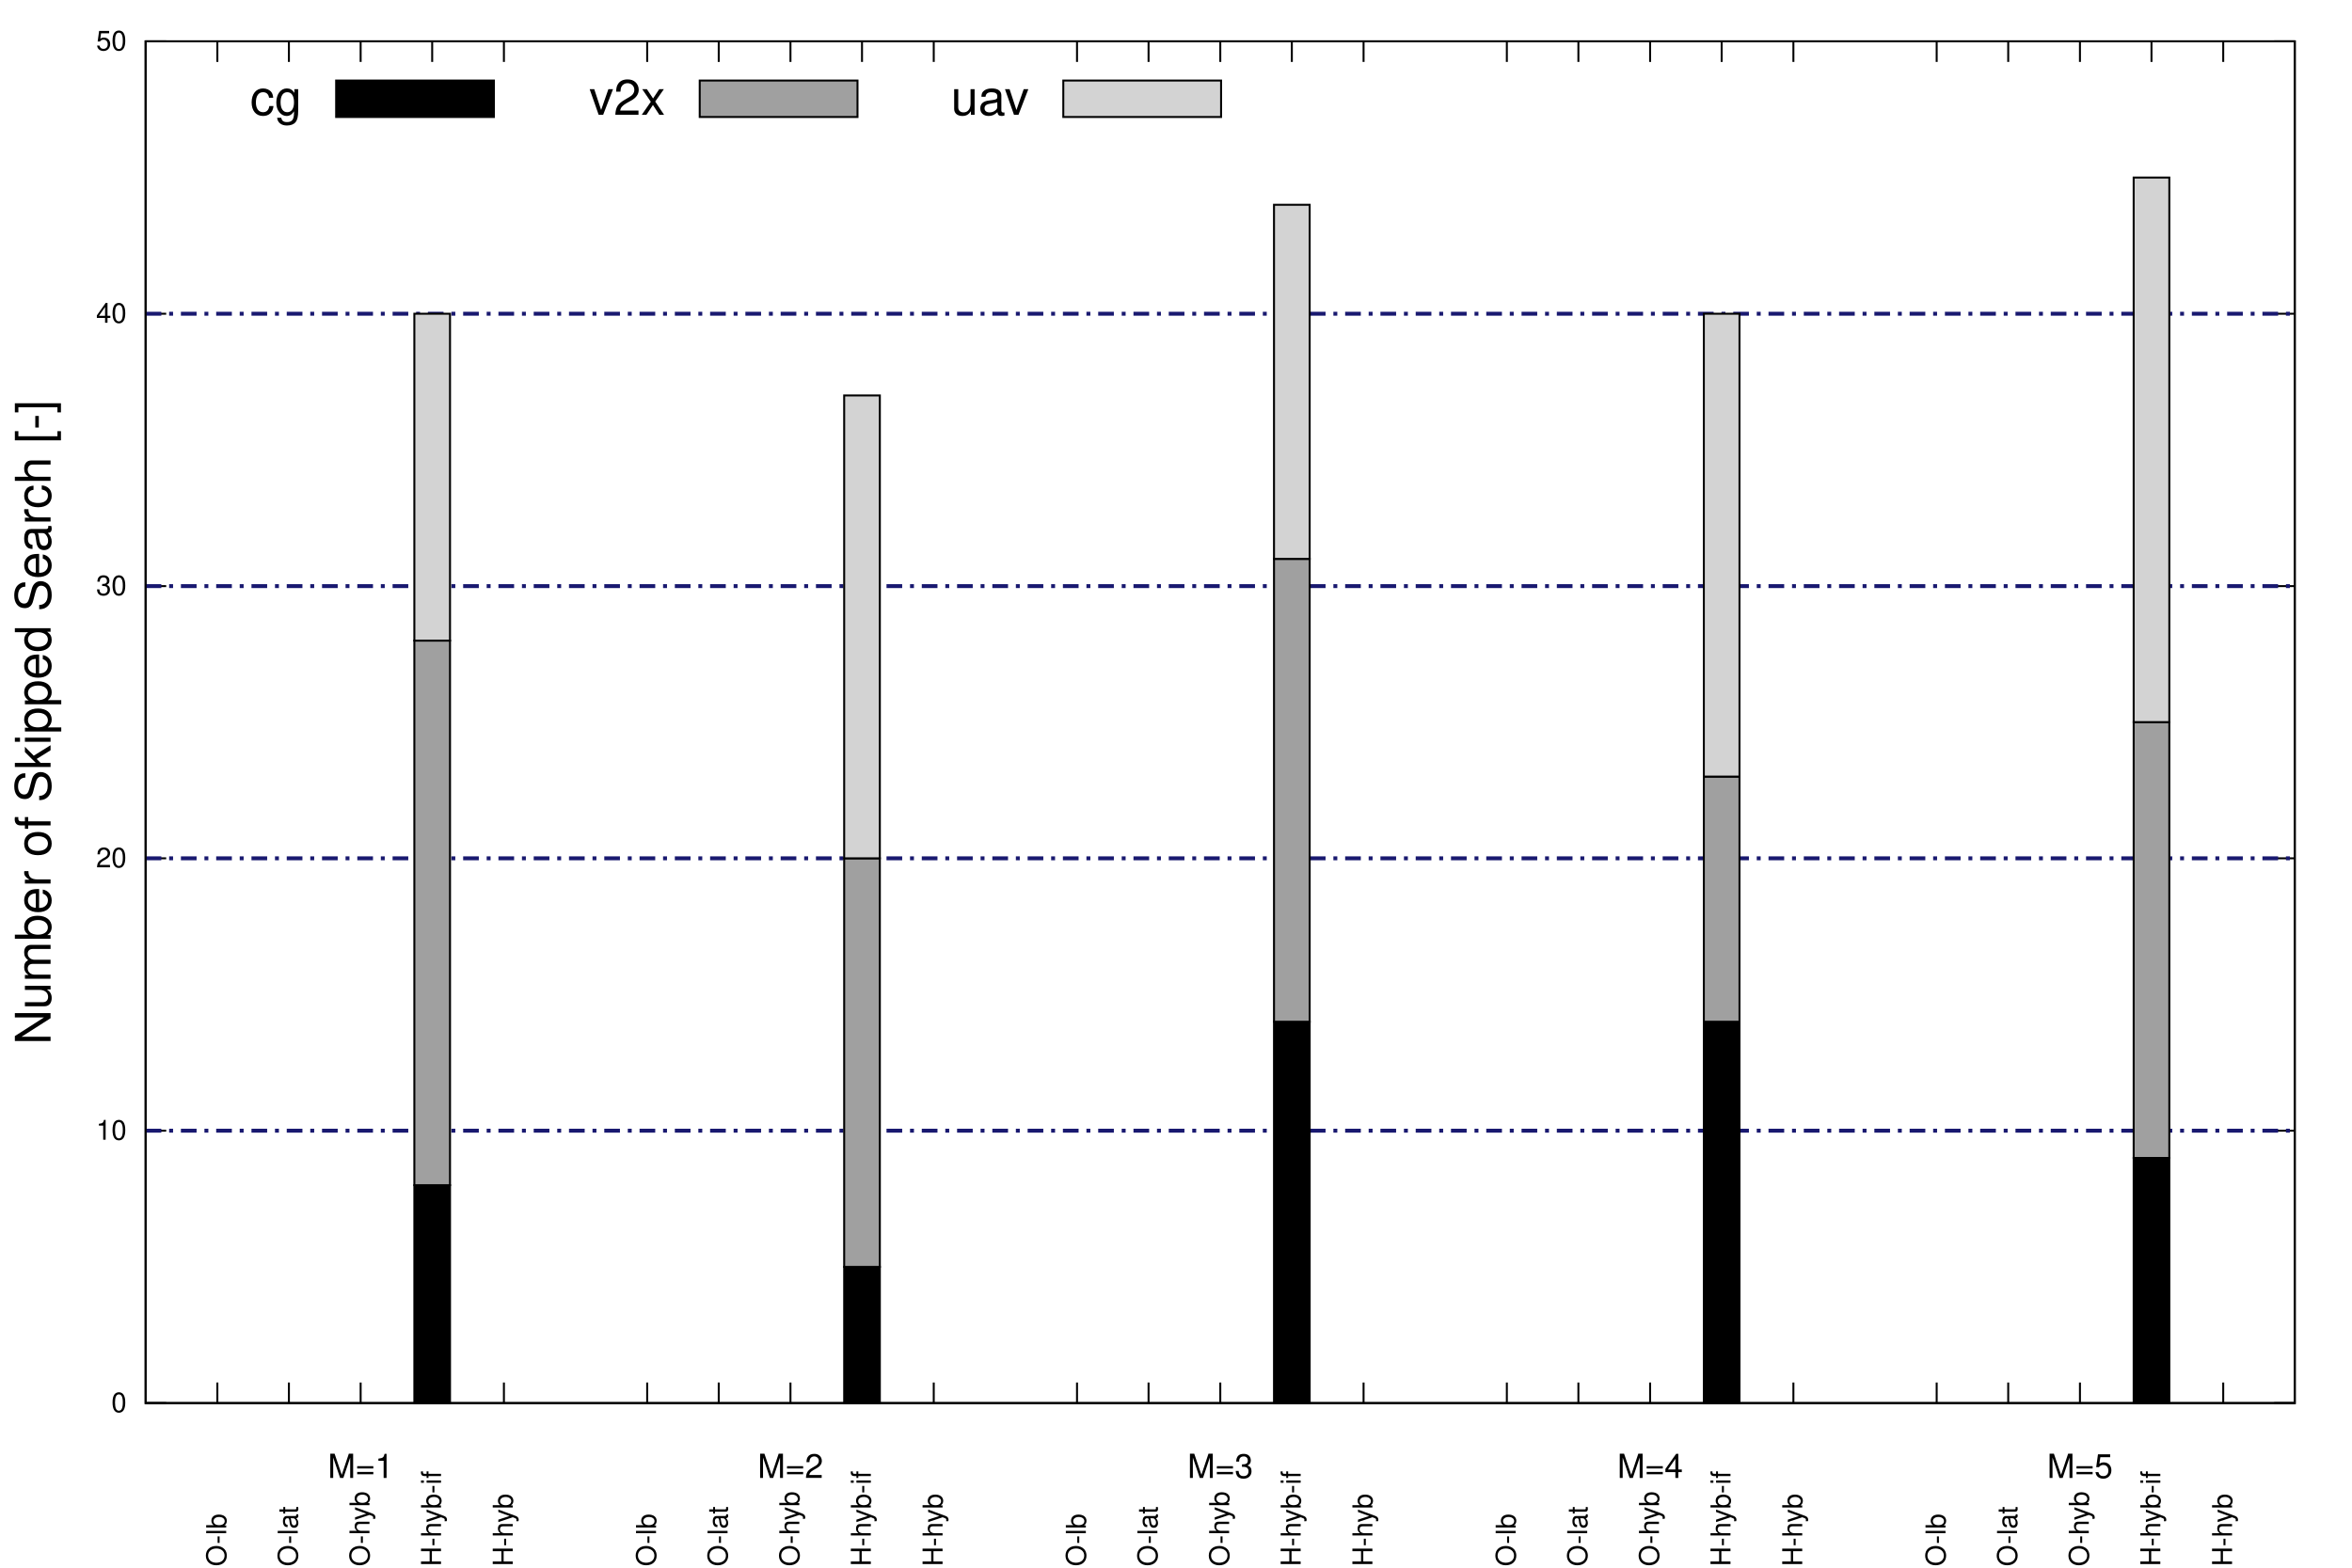
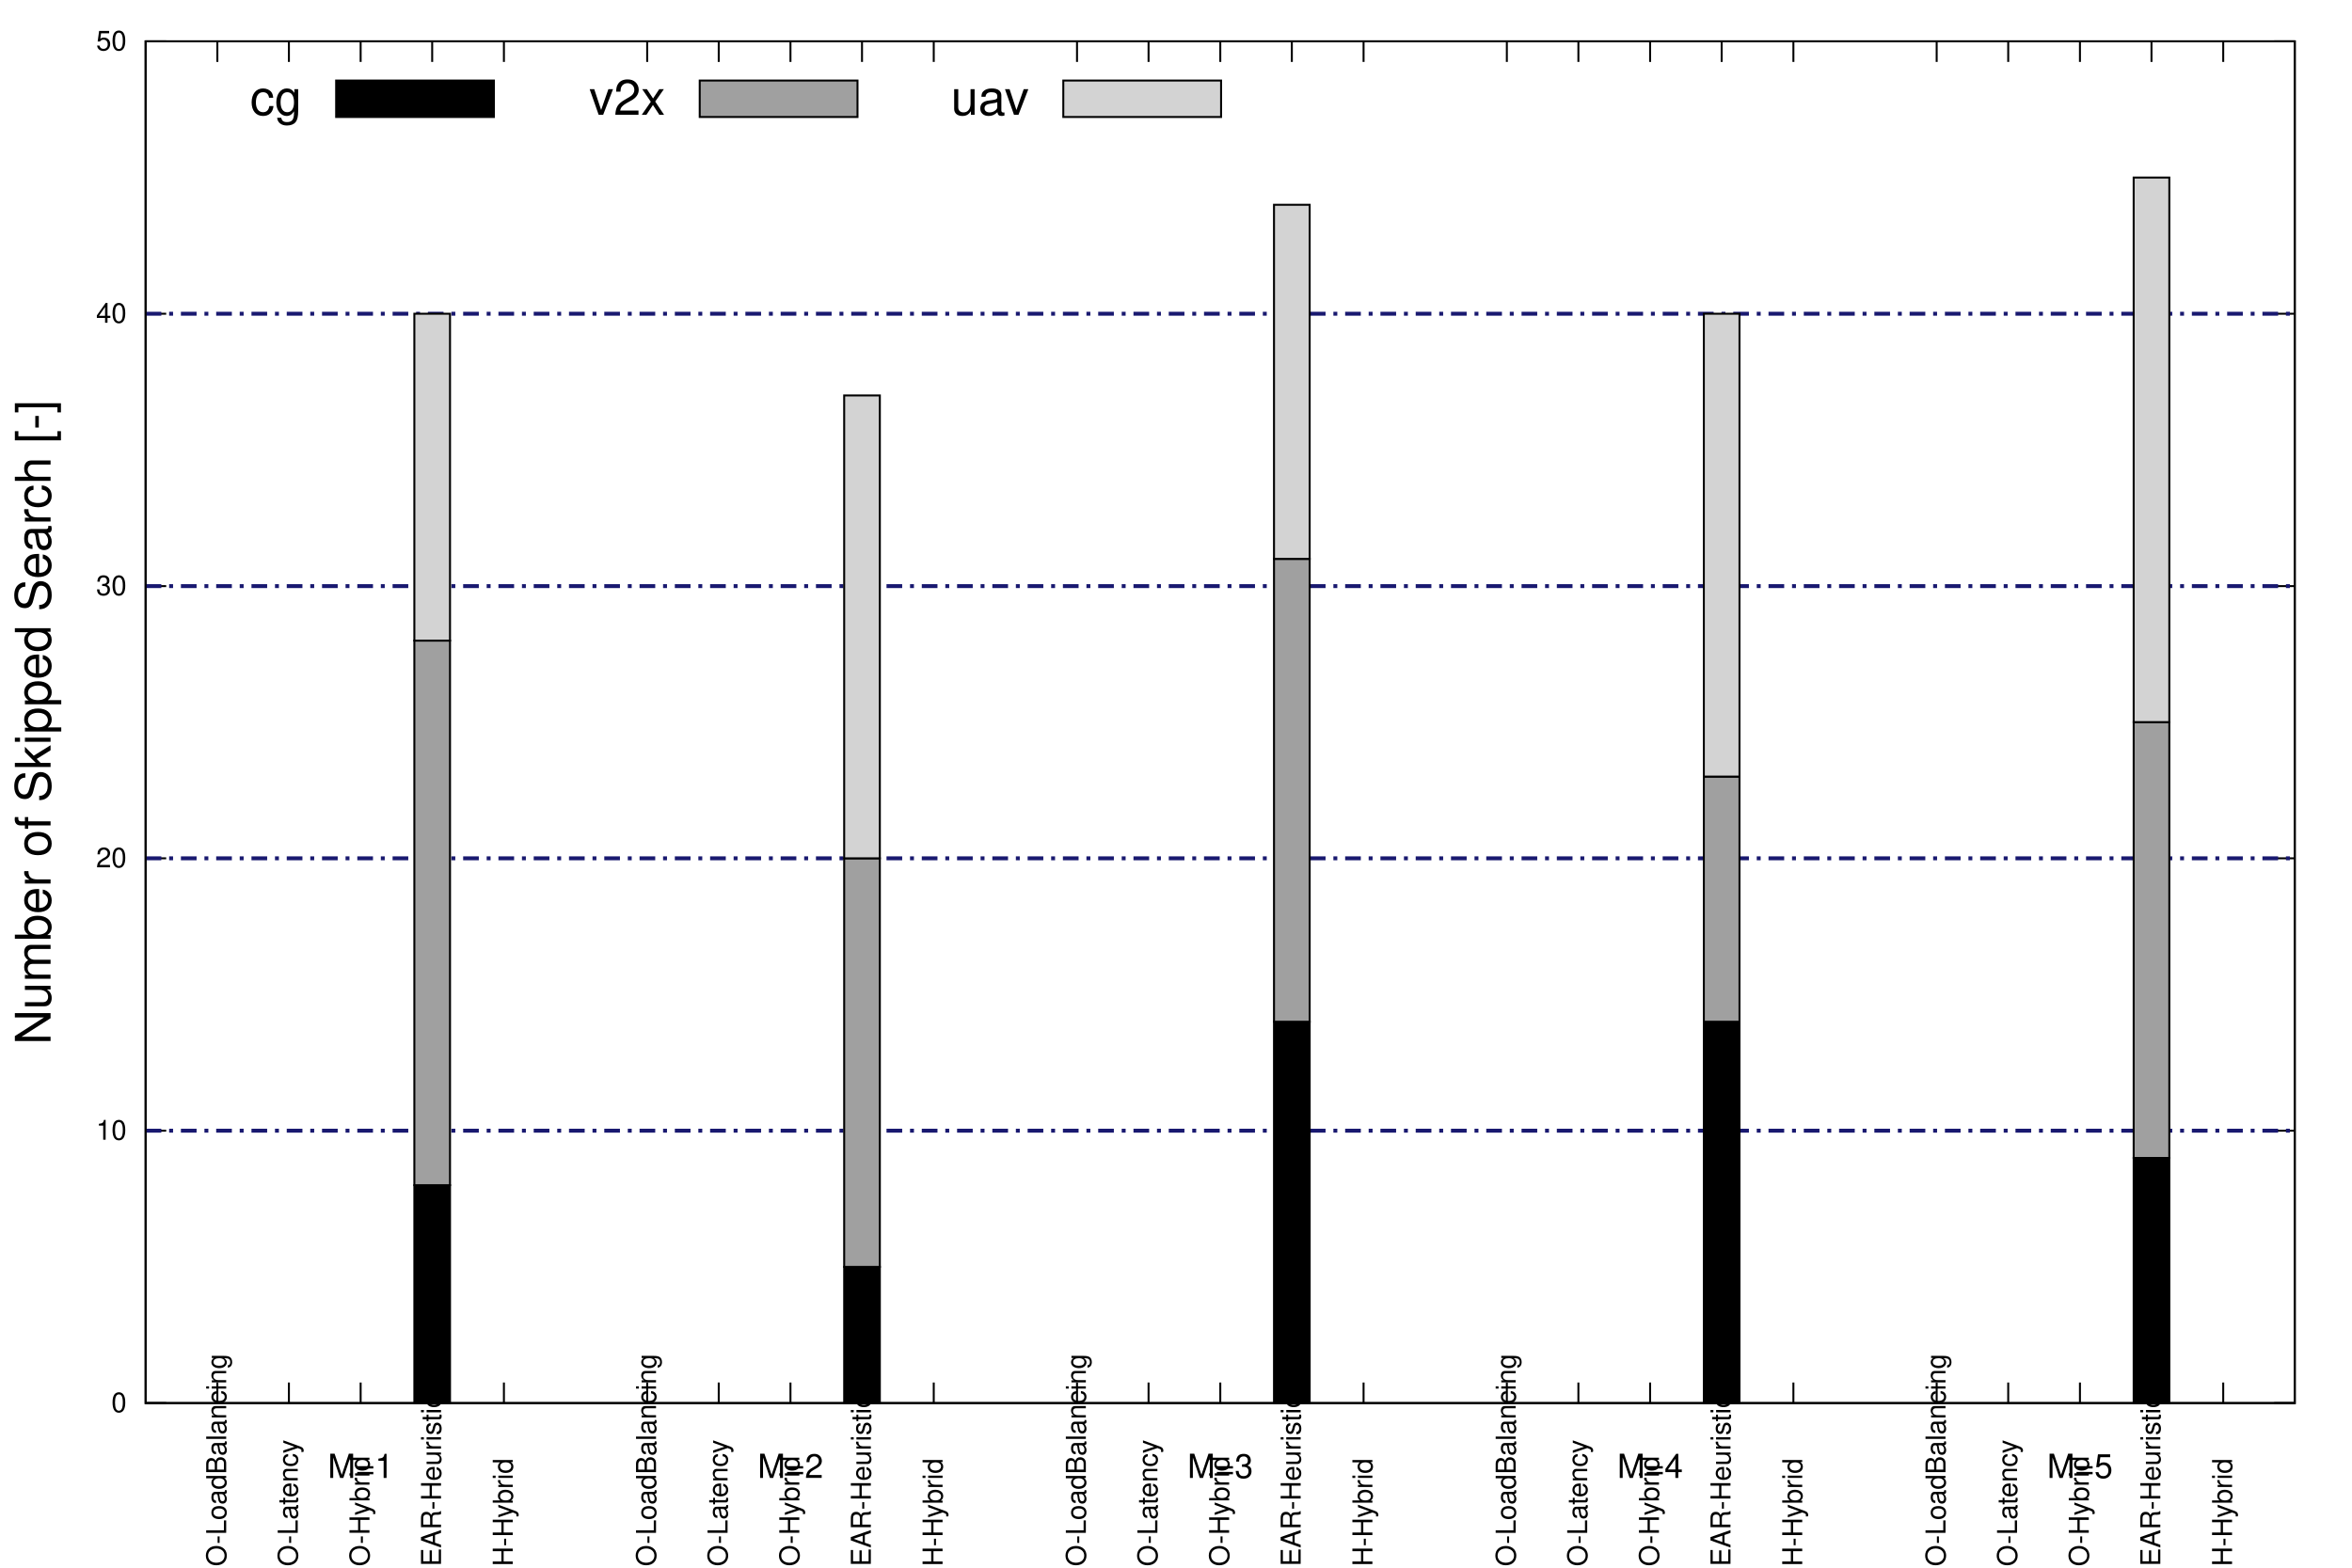
<svg xmlns="http://www.w3.org/2000/svg" xmlns:xlink="http://www.w3.org/1999/xlink" width="1200" height="800" viewBox="0 0 1200 800">
  <g id="gnuplot_canvas">
    <rect x="0" y="0" width="1200" height="800" fill="none" />
    <defs>
      <circle id="gpDot" r="0.5" stroke-width="0.5" stroke="currentColor" />
      <path id="gpPt0" stroke-width="0.190" stroke="currentColor" d="M-1,0 h2 M0,-1 v2" />
      <path id="gpPt1" stroke-width="0.190" stroke="currentColor" d="M-1,-1 L1,1 M1,-1 L-1,1" />
      <path id="gpPt2" stroke-width="0.190" stroke="currentColor" d="M-1,0 L1,0 M0,-1 L0,1 M-1,-1 L1,1 M-1,1 L1,-1" />
      <rect id="gpPt3" stroke-width="0.190" stroke="currentColor" x="-1" y="-1" width="2" height="2" />
      <rect id="gpPt4" stroke-width="0.190" stroke="currentColor" fill="currentColor" x="-1" y="-1" width="2" height="2" />
      <circle id="gpPt5" stroke-width="0.190" stroke="currentColor" cx="0" cy="0" r="1" />
      <use xlink:href="#gpPt5" id="gpPt6" fill="currentColor" stroke="none" />
      <path id="gpPt7" stroke-width="0.190" stroke="currentColor" d="M0,-1.33 L-1.33,0.67 L1.33,0.67 z" />
      <use xlink:href="#gpPt7" id="gpPt8" fill="currentColor" stroke="none" />
      <use xlink:href="#gpPt7" id="gpPt9" stroke="currentColor" transform="rotate(180)" />
      <use xlink:href="#gpPt9" id="gpPt10" fill="currentColor" stroke="none" />
      <use xlink:href="#gpPt3" id="gpPt11" stroke="currentColor" transform="rotate(45)" />
      <use xlink:href="#gpPt11" id="gpPt12" fill="currentColor" stroke="none" />
      <path id="gpPt13" stroke-width="0.190" stroke="currentColor" d="M0,1.330 L1.265,0.411 L0.782,-1.067 L-0.782,-1.076 L-1.265,0.411 z" />
      <use xlink:href="#gpPt13" id="gpPt14" fill="currentColor" stroke="none" />
      <filter id="textbox" filterUnits="objectBoundingBox" x="0" y="0" height="1" width="1">
        <feFlood flood-color="white" flood-opacity="1" result="bgnd" />
        <feComposite in="SourceGraphic" in2="bgnd" operator="atop" />
      </filter>
      <filter id="greybox" filterUnits="objectBoundingBox" x="0" y="0" height="1" width="1">
        <feFlood flood-color="lightgrey" flood-opacity="1" result="grey" />
        <feComposite in="SourceGraphic" in2="grey" operator="atop" />
      </filter>
    </defs>
    <g fill="none" color="white" stroke="black" stroke-width="1.00" stroke-linecap="butt" stroke-linejoin="miter">
</g>
    <g fill="none" color="black" stroke="currentColor" stroke-width="1.00" stroke-linecap="butt" stroke-linejoin="miter">
      <path stroke="black" d="M74.3,716.0 L84.8,716.0 M1170.8,716.0 L1160.3,716.0  " />
      <g transform="translate(64.6,720.6)" stroke="none" fill="black" font-family="Helvetica" font-size="14.00" text-anchor="end">
        <text>
          <tspan font-family="Helvetica"> 0</tspan>
        </text>
      </g>
    </g>
    <g fill="none" color="black" stroke="currentColor" stroke-width="1.00" stroke-linecap="butt" stroke-linejoin="miter">
      <path stroke="black" d="M74.3,577.0 L84.8,577.0 M1170.8,577.0 L1160.3,577.0  " />
      <g transform="translate(64.6,581.6)" stroke="none" fill="black" font-family="Helvetica" font-size="14.00" text-anchor="end">
        <text>
          <tspan font-family="Helvetica"> 10</tspan>
        </text>
      </g>
    </g>
    <g fill="none" color="black" stroke="currentColor" stroke-width="1.00" stroke-linecap="butt" stroke-linejoin="miter">
      <path stroke="black" d="M74.3,438.0 L84.8,438.0 M1170.8,438.0 L1160.3,438.0  " />
      <g transform="translate(64.6,442.6)" stroke="none" fill="black" font-family="Helvetica" font-size="14.00" text-anchor="end">
        <text>
          <tspan font-family="Helvetica"> 20</tspan>
        </text>
      </g>
    </g>
    <g fill="none" color="black" stroke="currentColor" stroke-width="1.00" stroke-linecap="butt" stroke-linejoin="miter">
      <path stroke="black" d="M74.3,299.1 L84.8,299.1 M1170.8,299.1 L1160.3,299.1  " />
      <g transform="translate(64.6,303.7)" stroke="none" fill="black" font-family="Helvetica" font-size="14.00" text-anchor="end">
        <text>
          <tspan font-family="Helvetica"> 30</tspan>
        </text>
      </g>
    </g>
    <g fill="none" color="black" stroke="currentColor" stroke-width="1.00" stroke-linecap="butt" stroke-linejoin="miter">
      <path stroke="black" d="M74.3,160.1 L84.8,160.1 M1170.8,160.1 L1160.3,160.1  " />
      <g transform="translate(64.6,164.7)" stroke="none" fill="black" font-family="Helvetica" font-size="14.00" text-anchor="end">
        <text>
          <tspan font-family="Helvetica"> 40</tspan>
        </text>
      </g>
    </g>
    <g fill="none" color="black" stroke="currentColor" stroke-width="1.00" stroke-linecap="butt" stroke-linejoin="miter">
      <path stroke="black" d="M74.3,21.1 L84.8,21.1 M1170.8,21.1 L1160.3,21.1  " />
      <g transform="translate(64.6,25.7)" stroke="none" fill="black" font-family="Helvetica" font-size="14.00" text-anchor="end">
        <text>
          <tspan font-family="Helvetica"> 50</tspan>
        </text>
      </g>
    </g>
    <g fill="none" color="black" stroke="currentColor" stroke-width="1.00" stroke-linecap="butt" stroke-linejoin="miter">
      <path stroke="black" d="M110.9,716.0 L110.9,705.5 M110.9,21.1 L110.9,31.6  " />
      <g transform="translate(115.4,799.3) rotate(-90)" stroke="none" fill="black" font-family="Helvetica" font-size="14.00" text-anchor="start">
        <text>
-           <tspan font-family="Helvetica">O-lb</tspan>
+           <tspan font-family="Helvetica">O-LoadBalancing</tspan>
        </text>
      </g>
    </g>
    <g fill="none" color="black" stroke="currentColor" stroke-width="1.00" stroke-linecap="butt" stroke-linejoin="miter">
      <path stroke="black" d="M147.4,716.0 L147.4,705.5 M147.4,21.1 L147.4,31.6  " />
      <g transform="translate(151.9,799.3) rotate(-90)" stroke="none" fill="black" font-family="Helvetica" font-size="14.00" text-anchor="start">
        <text>
-           <tspan font-family="Helvetica">O-lat</tspan>
+           <tspan font-family="Helvetica">O-Latency</tspan>
        </text>
      </g>
    </g>
    <g fill="none" color="black" stroke="currentColor" stroke-width="1.00" stroke-linecap="butt" stroke-linejoin="miter">
      <path stroke="black" d="M184.0,716.0 L184.0,705.5 M184.0,21.1 L184.0,31.6  " />
      <g transform="translate(188.5,799.3) rotate(-90)" stroke="none" fill="black" font-family="Helvetica" font-size="14.00" text-anchor="start">
        <text>
-           <tspan font-family="Helvetica">O-hyb</tspan>
+           <tspan font-family="Helvetica">O-Hybrid</tspan>
        </text>
      </g>
    </g>
    <g fill="none" color="black" stroke="currentColor" stroke-width="1.00" stroke-linecap="butt" stroke-linejoin="miter">
      <path stroke="black" d="M220.5,716.0 L220.5,705.5 M220.5,21.1 L220.5,31.6  " />
      <g transform="translate(225.0,799.3) rotate(-90)" stroke="none" fill="black" font-family="Helvetica" font-size="14.00" text-anchor="start">
        <text>
-           <tspan font-family="Helvetica">H-hyb-if</tspan>
+           <tspan font-family="Helvetica">EAR-Heuristic</tspan>
        </text>
      </g>
    </g>
    <g fill="none" color="black" stroke="currentColor" stroke-width="1.00" stroke-linecap="butt" stroke-linejoin="miter">
      <path stroke="black" d="M257.1,716.0 L257.1,705.5 M257.1,21.1 L257.1,31.6  " />
      <g transform="translate(261.6,799.3) rotate(-90)" stroke="none" fill="black" font-family="Helvetica" font-size="14.00" text-anchor="start">
        <text>
-           <tspan font-family="Helvetica">H-hyb</tspan>
+           <tspan font-family="Helvetica">H-Hybrid</tspan>
        </text>
      </g>
    </g>
    <g fill="none" color="black" stroke="currentColor" stroke-width="1.00" stroke-linecap="butt" stroke-linejoin="miter">
      <path stroke="black" d="M330.2,716.0 L330.2,705.5 M330.2,21.1 L330.2,31.6  " />
      <g transform="translate(334.7,799.3) rotate(-90)" stroke="none" fill="black" font-family="Helvetica" font-size="14.00" text-anchor="start">
        <text>
-           <tspan font-family="Helvetica">O-lb</tspan>
+           <tspan font-family="Helvetica">O-LoadBalancing</tspan>
        </text>
      </g>
    </g>
    <g fill="none" color="black" stroke="currentColor" stroke-width="1.00" stroke-linecap="butt" stroke-linejoin="miter">
      <path stroke="black" d="M366.7,716.0 L366.7,705.5 M366.7,21.1 L366.7,31.6  " />
      <g transform="translate(371.2,799.3) rotate(-90)" stroke="none" fill="black" font-family="Helvetica" font-size="14.00" text-anchor="start">
        <text>
-           <tspan font-family="Helvetica">O-lat</tspan>
+           <tspan font-family="Helvetica">O-Latency</tspan>
        </text>
      </g>
    </g>
    <g fill="none" color="black" stroke="currentColor" stroke-width="1.00" stroke-linecap="butt" stroke-linejoin="miter">
      <path stroke="black" d="M403.3,716.0 L403.3,705.5 M403.3,21.1 L403.3,31.6  " />
      <g transform="translate(407.8,799.3) rotate(-90)" stroke="none" fill="black" font-family="Helvetica" font-size="14.00" text-anchor="start">
        <text>
-           <tspan font-family="Helvetica">O-hyb</tspan>
+           <tspan font-family="Helvetica">O-Hybrid</tspan>
        </text>
      </g>
    </g>
    <g fill="none" color="black" stroke="currentColor" stroke-width="1.00" stroke-linecap="butt" stroke-linejoin="miter">
      <path stroke="black" d="M439.8,716.0 L439.8,705.5 M439.8,21.1 L439.8,31.6  " />
      <g transform="translate(444.3,799.3) rotate(-90)" stroke="none" fill="black" font-family="Helvetica" font-size="14.00" text-anchor="start">
        <text>
-           <tspan font-family="Helvetica">H-hyb-if</tspan>
+           <tspan font-family="Helvetica">EAR-Heuristic</tspan>
        </text>
      </g>
    </g>
    <g fill="none" color="black" stroke="currentColor" stroke-width="1.00" stroke-linecap="butt" stroke-linejoin="miter">
      <path stroke="black" d="M476.4,716.0 L476.4,705.5 M476.4,21.1 L476.4,31.6  " />
      <g transform="translate(480.9,799.3) rotate(-90)" stroke="none" fill="black" font-family="Helvetica" font-size="14.00" text-anchor="start">
        <text>
-           <tspan font-family="Helvetica">H-hyb</tspan>
+           <tspan font-family="Helvetica">H-Hybrid</tspan>
        </text>
      </g>
    </g>
    <g fill="none" color="black" stroke="currentColor" stroke-width="1.00" stroke-linecap="butt" stroke-linejoin="miter">
      <path stroke="black" d="M549.5,716.0 L549.5,705.5 M549.5,21.1 L549.5,31.6  " />
      <g transform="translate(554.0,799.3) rotate(-90)" stroke="none" fill="black" font-family="Helvetica" font-size="14.00" text-anchor="start">
        <text>
-           <tspan font-family="Helvetica">O-lb</tspan>
+           <tspan font-family="Helvetica">O-LoadBalancing</tspan>
        </text>
      </g>
    </g>
    <g fill="none" color="black" stroke="currentColor" stroke-width="1.00" stroke-linecap="butt" stroke-linejoin="miter">
      <path stroke="black" d="M586.0,716.0 L586.0,705.5 M586.0,21.1 L586.0,31.6  " />
      <g transform="translate(590.5,799.3) rotate(-90)" stroke="none" fill="black" font-family="Helvetica" font-size="14.00" text-anchor="start">
        <text>
-           <tspan font-family="Helvetica">O-lat</tspan>
+           <tspan font-family="Helvetica">O-Latency</tspan>
        </text>
      </g>
    </g>
    <g fill="none" color="black" stroke="currentColor" stroke-width="1.00" stroke-linecap="butt" stroke-linejoin="miter">
      <path stroke="black" d="M622.6,716.0 L622.6,705.5 M622.6,21.1 L622.6,31.6  " />
      <g transform="translate(627.1,799.3) rotate(-90)" stroke="none" fill="black" font-family="Helvetica" font-size="14.00" text-anchor="start">
        <text>
-           <tspan font-family="Helvetica">O-hyb</tspan>
+           <tspan font-family="Helvetica">O-Hybrid</tspan>
        </text>
      </g>
    </g>
    <g fill="none" color="black" stroke="currentColor" stroke-width="1.00" stroke-linecap="butt" stroke-linejoin="miter">
      <path stroke="black" d="M659.1,716.0 L659.1,705.5 M659.1,21.1 L659.1,31.6  " />
      <g transform="translate(663.6,799.3) rotate(-90)" stroke="none" fill="black" font-family="Helvetica" font-size="14.00" text-anchor="start">
        <text>
-           <tspan font-family="Helvetica">H-hyb-if</tspan>
+           <tspan font-family="Helvetica">EAR-Heuristic</tspan>
        </text>
      </g>
    </g>
    <g fill="none" color="black" stroke="currentColor" stroke-width="1.00" stroke-linecap="butt" stroke-linejoin="miter">
      <path stroke="black" d="M695.7,716.0 L695.7,705.5 M695.7,21.1 L695.7,31.6  " />
      <g transform="translate(700.2,799.3) rotate(-90)" stroke="none" fill="black" font-family="Helvetica" font-size="14.00" text-anchor="start">
        <text>
-           <tspan font-family="Helvetica">H-hyb</tspan>
+           <tspan font-family="Helvetica">H-Hybrid</tspan>
        </text>
      </g>
    </g>
    <g fill="none" color="black" stroke="currentColor" stroke-width="1.00" stroke-linecap="butt" stroke-linejoin="miter">
      <path stroke="black" d="M768.8,716.0 L768.8,705.5 M768.8,21.1 L768.8,31.6  " />
      <g transform="translate(773.3,799.3) rotate(-90)" stroke="none" fill="black" font-family="Helvetica" font-size="14.00" text-anchor="start">
        <text>
-           <tspan font-family="Helvetica">O-lb</tspan>
+           <tspan font-family="Helvetica">O-LoadBalancing</tspan>
        </text>
      </g>
    </g>
    <g fill="none" color="black" stroke="currentColor" stroke-width="1.00" stroke-linecap="butt" stroke-linejoin="miter">
      <path stroke="black" d="M805.3,716.0 L805.3,705.5 M805.3,21.1 L805.3,31.6  " />
      <g transform="translate(809.8,799.3) rotate(-90)" stroke="none" fill="black" font-family="Helvetica" font-size="14.00" text-anchor="start">
        <text>
-           <tspan font-family="Helvetica">O-lat</tspan>
+           <tspan font-family="Helvetica">O-Latency</tspan>
        </text>
      </g>
    </g>
    <g fill="none" color="black" stroke="currentColor" stroke-width="1.00" stroke-linecap="butt" stroke-linejoin="miter">
      <path stroke="black" d="M841.9,716.0 L841.9,705.5 M841.9,21.1 L841.9,31.6  " />
      <g transform="translate(846.4,799.3) rotate(-90)" stroke="none" fill="black" font-family="Helvetica" font-size="14.00" text-anchor="start">
        <text>
-           <tspan font-family="Helvetica">O-hyb</tspan>
+           <tspan font-family="Helvetica">O-Hybrid</tspan>
        </text>
      </g>
    </g>
    <g fill="none" color="black" stroke="currentColor" stroke-width="1.00" stroke-linecap="butt" stroke-linejoin="miter">
      <path stroke="black" d="M878.4,716.0 L878.4,705.5 M878.4,21.1 L878.4,31.6  " />
      <g transform="translate(882.9,799.3) rotate(-90)" stroke="none" fill="black" font-family="Helvetica" font-size="14.00" text-anchor="start">
        <text>
-           <tspan font-family="Helvetica">H-hyb-if</tspan>
+           <tspan font-family="Helvetica">EAR-Heuristic</tspan>
        </text>
      </g>
    </g>
    <g fill="none" color="black" stroke="currentColor" stroke-width="1.00" stroke-linecap="butt" stroke-linejoin="miter">
      <path stroke="black" d="M915.0,716.0 L915.0,705.5 M915.0,21.1 L915.0,31.6  " />
      <g transform="translate(919.5,799.3) rotate(-90)" stroke="none" fill="black" font-family="Helvetica" font-size="14.00" text-anchor="start">
        <text>
-           <tspan font-family="Helvetica">H-hyb</tspan>
+           <tspan font-family="Helvetica">H-Hybrid</tspan>
        </text>
      </g>
    </g>
    <g fill="none" color="black" stroke="currentColor" stroke-width="1.00" stroke-linecap="butt" stroke-linejoin="miter">
      <path stroke="black" d="M988.1,716.0 L988.1,705.5 M988.1,21.1 L988.1,31.6  " />
      <g transform="translate(992.6,799.3) rotate(-90)" stroke="none" fill="black" font-family="Helvetica" font-size="14.00" text-anchor="start">
        <text>
-           <tspan font-family="Helvetica">O-lb</tspan>
+           <tspan font-family="Helvetica">O-LoadBalancing</tspan>
        </text>
      </g>
    </g>
    <g fill="none" color="black" stroke="currentColor" stroke-width="1.00" stroke-linecap="butt" stroke-linejoin="miter">
      <path stroke="black" d="M1024.6,716.0 L1024.6,705.5 M1024.6,21.1 L1024.6,31.6  " />
      <g transform="translate(1029.1,799.3) rotate(-90)" stroke="none" fill="black" font-family="Helvetica" font-size="14.00" text-anchor="start">
        <text>
-           <tspan font-family="Helvetica">O-lat</tspan>
+           <tspan font-family="Helvetica">O-Latency</tspan>
        </text>
      </g>
    </g>
    <g fill="none" color="black" stroke="currentColor" stroke-width="1.00" stroke-linecap="butt" stroke-linejoin="miter">
      <path stroke="black" d="M1061.2,716.0 L1061.2,705.5 M1061.2,21.1 L1061.2,31.6  " />
      <g transform="translate(1065.7,799.3) rotate(-90)" stroke="none" fill="black" font-family="Helvetica" font-size="14.00" text-anchor="start">
        <text>
-           <tspan font-family="Helvetica">O-hyb</tspan>
+           <tspan font-family="Helvetica">O-Hybrid</tspan>
        </text>
      </g>
    </g>
    <g fill="none" color="black" stroke="currentColor" stroke-width="1.00" stroke-linecap="butt" stroke-linejoin="miter">
      <path stroke="black" d="M1097.7,716.0 L1097.7,705.5 M1097.7,21.1 L1097.7,31.6  " />
      <g transform="translate(1102.2,799.3) rotate(-90)" stroke="none" fill="black" font-family="Helvetica" font-size="14.00" text-anchor="start">
        <text>
-           <tspan font-family="Helvetica">H-hyb-if</tspan>
+           <tspan font-family="Helvetica">EAR-Heuristic</tspan>
        </text>
      </g>
    </g>
    <g fill="none" color="black" stroke="currentColor" stroke-width="1.00" stroke-linecap="butt" stroke-linejoin="miter">
      <path stroke="black" d="M1134.3,716.0 L1134.3,705.5 M1134.3,21.1 L1134.3,31.6  " />
      <g transform="translate(1138.8,799.3) rotate(-90)" stroke="none" fill="black" font-family="Helvetica" font-size="14.00" text-anchor="start">
        <text>
-           <tspan font-family="Helvetica">H-hyb</tspan>
+           <tspan font-family="Helvetica">H-Hybrid</tspan>
        </text>
      </g>
    </g>
    <g fill="none" color="black" stroke="currentColor" stroke-width="1.00" stroke-linecap="butt" stroke-linejoin="miter">
</g>
    <g fill="none" color="black" stroke="currentColor" stroke-width="1.00" stroke-linecap="butt" stroke-linejoin="miter">
      <path stroke="black" d="M74.3,21.1 L74.3,716.0 L1170.8,716.0 L1170.8,21.1 L74.3,21.1 Z  " />
    </g>
    <g fill="none" color="black" stroke="black" stroke-width="2.00" stroke-linecap="butt" stroke-linejoin="miter">
</g>
    <g fill="none" color="black" stroke="currentColor" stroke-width="2.00" stroke-linecap="butt" stroke-linejoin="miter">
      <path stroke="rgb( 25,  25, 112)" stroke-dasharray=" 8,4,2,4" d="M74.3,577.0 L1170.8,577.0  " />
    </g>
    <g fill="none" color="black" stroke="currentColor" stroke-width="2.00" stroke-linecap="butt" stroke-linejoin="miter">
      <path stroke="rgb( 25,  25, 112)" stroke-dasharray=" 8,4,2,4" d="M74.3,438.0 L1170.8,438.0  " />
    </g>
    <g fill="none" color="black" stroke="currentColor" stroke-width="2.00" stroke-linecap="butt" stroke-linejoin="miter">
      <path stroke="rgb( 25,  25, 112)" stroke-dasharray=" 8,4,2,4" d="M74.3,299.1 L1170.8,299.1  " />
    </g>
    <g fill="none" color="black" stroke="currentColor" stroke-width="2.00" stroke-linecap="butt" stroke-linejoin="miter">
      <path stroke="rgb( 25,  25, 112)" stroke-dasharray=" 8,4,2,4" d="M74.3,160.1 L1170.8,160.1  " />
    </g>
    <g fill="none" color="black" stroke="rgb( 25,  25, 112)" stroke-width="1.00" stroke-linecap="butt" stroke-linejoin="miter">
</g>
    <g fill="none" color="black" stroke="currentColor" stroke-width="1.00" stroke-linecap="butt" stroke-linejoin="miter">
      <g transform="translate(25.8,368.6) rotate(270)" stroke="none" fill="black" font-family="Helvetica" font-size="25.00" text-anchor="middle">
        <text>
          <tspan font-family="Helvetica">Number of Skipped Search [-]</tspan>
        </text>
      </g>
    </g>
    <g fill="none" color="black" stroke="currentColor" stroke-width="1.00" stroke-linecap="butt" stroke-linejoin="miter">
</g>
    <g id="gnuplot_plot_1">
      <g fill="none" color="black" stroke="currentColor" stroke-width="1.00" stroke-linecap="butt" stroke-linejoin="miter">
        <g transform="translate(154.0,58.6)" stroke="none" fill="black" font-family="Helvetica" font-size="25.00" text-anchor="end">
          <text>
            <tspan font-family="Helvetica">cg</tspan>
          </text>
        </g>
      </g>
      <g fill="none" color="black" stroke="currentColor" stroke-width="1.00" stroke-linecap="butt" stroke-linejoin="miter">
        <g stroke="none" shape-rendering="crispEdges">
          <polygon fill="rgb(  0,   0,   0)" points="171.5,59.7 252.0,59.7 252.0,41.0 171.5,41.0 " />
        </g>
        <path stroke="black" d="M171.5,59.7 L252.0,59.7 L252.0,41.1 L171.5,41.1 L171.5,59.7 Z  " />
      </g>
      <g fill="none" color="black" stroke="currentColor" stroke-width="1.00" stroke-linecap="butt" stroke-linejoin="miter">
        <g stroke="none" shape-rendering="crispEdges">
          <polygon fill="rgb(  0,   0,   0)" points="211.4,716.0 229.7,716.0 229.7,604.7 211.4,604.7 " />
        </g>
        <path stroke="black" d="M211.4,716.0 L211.4,604.8 L229.6,604.8 L229.6,716.0 L211.4,716.0 Z  " />
      </g>
      <g fill="none" color="black" stroke="currentColor" stroke-width="1.00" stroke-linecap="butt" stroke-linejoin="miter">
</g>
    </g>
    <g id="gnuplot_plot_2">
      <g fill="none" color="black" stroke="currentColor" stroke-width="1.00" stroke-linecap="butt" stroke-linejoin="miter">
        <g stroke="none" shape-rendering="crispEdges">
          <polygon fill="rgb(160, 160, 160)" points="211.4,604.8 229.7,604.8 229.7,326.8 211.4,326.8 " />
        </g>
        <path stroke="black" d="M211.4,604.8 L211.4,326.9 L229.6,326.9 L229.6,604.8 L211.4,604.8 Z  " />
      </g>
      <g fill="none" color="black" stroke="currentColor" stroke-width="1.00" stroke-linecap="butt" stroke-linejoin="miter">
</g>
    </g>
    <g id="gnuplot_plot_3">
      <g fill="none" color="black" stroke="currentColor" stroke-width="1.00" stroke-linecap="butt" stroke-linejoin="miter">
        <g stroke="none" shape-rendering="crispEdges">
          <polygon fill="rgb(211, 211, 211)" points="211.4,326.9 229.7,326.9 229.7,160.0 211.4,160.0 " />
        </g>
        <path stroke="black" d="M211.4,326.9 L211.4,160.1 L229.6,160.1 L229.6,326.9 L211.4,326.9 Z  " />
      </g>
      <g fill="none" color="black" stroke="currentColor" stroke-width="1.00" stroke-linecap="butt" stroke-linejoin="miter">
</g>
    </g>
    <g id="gnuplot_plot_4">
      <g fill="none" color="black" stroke="currentColor" stroke-width="1.00" stroke-linecap="butt" stroke-linejoin="miter">
        <g stroke="none" shape-rendering="crispEdges">
          <polygon fill="rgb(  0,   0,   0)" points="430.7,716.0 449.0,716.0 449.0,646.4 430.7,646.4 " />
        </g>
        <path stroke="black" d="M430.7,716.0 L430.7,646.5 L448.9,646.5 L448.9,716.0 L430.7,716.0 Z  " />
      </g>
      <g fill="none" color="black" stroke="currentColor" stroke-width="1.00" stroke-linecap="butt" stroke-linejoin="miter">
</g>
    </g>
    <g id="gnuplot_plot_5">
      <g fill="none" color="black" stroke="currentColor" stroke-width="1.00" stroke-linecap="butt" stroke-linejoin="miter">
        <g transform="translate(339.5,58.6)" stroke="none" fill="black" font-family="Helvetica" font-size="25.00" text-anchor="end">
          <text>
            <tspan font-family="Helvetica">v2x</tspan>
          </text>
        </g>
      </g>
      <g fill="none" color="black" stroke="currentColor" stroke-width="1.00" stroke-linecap="butt" stroke-linejoin="miter">
        <g stroke="none" shape-rendering="crispEdges">
          <polygon fill="rgb(160, 160, 160)" points="357.0,59.7 437.5,59.7 437.5,41.0 357.0,41.0 " />
        </g>
        <path stroke="black" d="M357.0,59.7 L437.5,59.7 L437.5,41.1 L357.0,41.1 L357.0,59.7 Z  " />
      </g>
      <g fill="none" color="black" stroke="currentColor" stroke-width="1.00" stroke-linecap="butt" stroke-linejoin="miter">
        <g stroke="none" shape-rendering="crispEdges">
          <polygon fill="rgb(160, 160, 160)" points="430.7,646.5 449.0,646.5 449.0,437.9 430.7,437.9 " />
        </g>
        <path stroke="black" d="M430.7,646.5 L430.7,438.0 L448.9,438.0 L448.9,646.5 L430.7,646.5 Z  " />
      </g>
      <g fill="none" color="black" stroke="currentColor" stroke-width="1.00" stroke-linecap="butt" stroke-linejoin="miter">
</g>
    </g>
    <g id="gnuplot_plot_6">
      <g fill="none" color="black" stroke="currentColor" stroke-width="1.00" stroke-linecap="butt" stroke-linejoin="miter">
        <g stroke="none" shape-rendering="crispEdges">
          <polygon fill="rgb(211, 211, 211)" points="430.7,438.0 449.0,438.0 449.0,201.7 430.7,201.7 " />
        </g>
        <path stroke="black" d="M430.7,438.0 L430.7,201.8 L448.9,201.8 L448.9,438.0 L430.7,438.0 Z  " />
      </g>
      <g fill="none" color="black" stroke="currentColor" stroke-width="1.00" stroke-linecap="butt" stroke-linejoin="miter">
</g>
    </g>
    <g id="gnuplot_plot_7">
      <g fill="none" color="black" stroke="currentColor" stroke-width="1.00" stroke-linecap="butt" stroke-linejoin="miter">
        <g stroke="none" shape-rendering="crispEdges">
          <polygon fill="rgb(  0,   0,   0)" points="650.0,716.0 668.3,716.0 668.3,521.3 650.0,521.3 " />
        </g>
        <path stroke="black" d="M650.0,716.0 L650.0,521.4 L668.2,521.4 L668.2,716.0 L650.0,716.0 Z  " />
      </g>
      <g fill="none" color="black" stroke="currentColor" stroke-width="1.00" stroke-linecap="butt" stroke-linejoin="miter">
</g>
    </g>
    <g id="gnuplot_plot_8">
      <g fill="none" color="black" stroke="currentColor" stroke-width="1.00" stroke-linecap="butt" stroke-linejoin="miter">
        <g stroke="none" shape-rendering="crispEdges">
          <polygon fill="rgb(160, 160, 160)" points="650.0,521.4 668.3,521.4 668.3,285.1 650.0,285.1 " />
        </g>
        <path stroke="black" d="M650.0,521.4 L650.0,285.2 L668.2,285.2 L668.2,521.4 L650.0,521.4 Z  " />
      </g>
      <g fill="none" color="black" stroke="currentColor" stroke-width="1.00" stroke-linecap="butt" stroke-linejoin="miter">
</g>
    </g>
    <g id="gnuplot_plot_9">
      <g fill="none" color="black" stroke="currentColor" stroke-width="1.00" stroke-linecap="butt" stroke-linejoin="miter">
        <g transform="translate(525.0,58.6)" stroke="none" fill="black" font-family="Helvetica" font-size="25.00" text-anchor="end">
          <text>
            <tspan font-family="Helvetica">uav</tspan>
          </text>
        </g>
      </g>
      <g fill="none" color="black" stroke="currentColor" stroke-width="1.00" stroke-linecap="butt" stroke-linejoin="miter">
        <g stroke="none" shape-rendering="crispEdges">
          <polygon fill="rgb(211, 211, 211)" points="542.5,59.7 623.0,59.7 623.0,41.0 542.5,41.0 " />
        </g>
        <path stroke="black" d="M542.5,59.7 L623.0,59.7 L623.0,41.1 L542.5,41.1 L542.5,59.7 Z  " />
      </g>
      <g fill="none" color="black" stroke="currentColor" stroke-width="1.00" stroke-linecap="butt" stroke-linejoin="miter">
        <g stroke="none" shape-rendering="crispEdges">
          <polygon fill="rgb(211, 211, 211)" points="650.0,285.2 668.3,285.2 668.3,104.4 650.0,104.4 " />
        </g>
        <path stroke="black" d="M650.0,285.2 L650.0,104.5 L668.2,104.5 L668.2,285.2 L650.0,285.2 Z  " />
      </g>
      <g fill="none" color="black" stroke="currentColor" stroke-width="1.00" stroke-linecap="butt" stroke-linejoin="miter">
</g>
    </g>
    <g id="gnuplot_plot_10">
      <g fill="none" color="black" stroke="currentColor" stroke-width="1.00" stroke-linecap="butt" stroke-linejoin="miter">
        <g stroke="none" shape-rendering="crispEdges">
          <polygon fill="rgb(  0,   0,   0)" points="869.3,716.0 887.6,716.0 887.6,521.3 869.3,521.3 " />
        </g>
        <path stroke="black" d="M869.3,716.0 L869.3,521.4 L887.5,521.4 L887.5,716.0 L869.3,716.0 Z  " />
      </g>
      <g fill="none" color="black" stroke="currentColor" stroke-width="1.00" stroke-linecap="butt" stroke-linejoin="miter">
</g>
    </g>
    <g id="gnuplot_plot_11">
      <g fill="none" color="black" stroke="currentColor" stroke-width="1.00" stroke-linecap="butt" stroke-linejoin="miter">
        <g stroke="none" shape-rendering="crispEdges">
          <polygon fill="rgb(160, 160, 160)" points="869.3,521.4 887.6,521.4 887.6,396.2 869.3,396.2 " />
        </g>
        <path stroke="black" d="M869.3,521.4 L869.3,396.3 L887.5,396.3 L887.5,521.4 L869.3,521.4 Z  " />
      </g>
      <g fill="none" color="black" stroke="currentColor" stroke-width="1.00" stroke-linecap="butt" stroke-linejoin="miter">
</g>
    </g>
    <g id="gnuplot_plot_12">
      <g fill="none" color="black" stroke="currentColor" stroke-width="1.00" stroke-linecap="butt" stroke-linejoin="miter">
        <g stroke="none" shape-rendering="crispEdges">
          <polygon fill="rgb(211, 211, 211)" points="869.3,396.3 887.6,396.3 887.6,160.0 869.3,160.0 " />
        </g>
        <path stroke="black" d="M869.3,396.3 L869.3,160.1 L887.5,160.1 L887.5,396.3 L869.3,396.3 Z  " />
      </g>
      <g fill="none" color="black" stroke="currentColor" stroke-width="1.00" stroke-linecap="butt" stroke-linejoin="miter">
</g>
    </g>
    <g id="gnuplot_plot_13">
      <g fill="none" color="black" stroke="currentColor" stroke-width="1.00" stroke-linecap="butt" stroke-linejoin="miter">
        <g stroke="none" shape-rendering="crispEdges">
          <polygon fill="rgb(  0,   0,   0)" points="1088.6,716.0 1106.9,716.0 1106.9,590.8 1088.6,590.8 " />
        </g>
        <path stroke="black" d="M1088.6,716.0 L1088.6,590.9 L1106.8,590.9 L1106.8,716.0 L1088.6,716.0 Z  " />
      </g>
      <g fill="none" color="black" stroke="currentColor" stroke-width="1.00" stroke-linecap="butt" stroke-linejoin="miter">
</g>
    </g>
    <g id="gnuplot_plot_14">
      <g fill="none" color="black" stroke="currentColor" stroke-width="1.00" stroke-linecap="butt" stroke-linejoin="miter">
        <g stroke="none" shape-rendering="crispEdges">
          <polygon fill="rgb(160, 160, 160)" points="1088.6,590.9 1106.9,590.9 1106.9,368.4 1088.6,368.4 " />
        </g>
        <path stroke="black" d="M1088.6,590.9 L1088.6,368.5 L1106.8,368.5 L1106.8,590.9 L1088.6,590.9 Z  " />
      </g>
      <g fill="none" color="black" stroke="currentColor" stroke-width="1.00" stroke-linecap="butt" stroke-linejoin="miter">
</g>
    </g>
    <g id="gnuplot_plot_15">
      <g fill="none" color="black" stroke="currentColor" stroke-width="1.00" stroke-linecap="butt" stroke-linejoin="miter">
        <g stroke="none" shape-rendering="crispEdges">
          <polygon fill="rgb(211, 211, 211)" points="1088.6,368.5 1106.9,368.5 1106.9,90.5 1088.6,90.5 " />
        </g>
        <path stroke="black" d="M1088.6,368.5 L1088.6,90.6 L1106.8,90.6 L1106.8,368.5 L1088.6,368.5 Z  " />
      </g>
      <g fill="none" color="black" stroke="currentColor" stroke-width="1.00" stroke-linecap="butt" stroke-linejoin="miter">
</g>
    </g>
    <g fill="none" color="white" stroke="rgb(211, 211, 211)" stroke-width="2.00" stroke-linecap="butt" stroke-linejoin="miter">
</g>
    <g fill="none" color="black" stroke="currentColor" stroke-width="2.00" stroke-linecap="butt" stroke-linejoin="miter">
</g>
    <g fill="none" color="black" stroke="black" stroke-width="1.00" stroke-linecap="butt" stroke-linejoin="miter">
</g>
    <g fill="none" color="black" stroke="currentColor" stroke-width="1.00" stroke-linecap="butt" stroke-linejoin="miter">
      <path stroke="black" d="M74.3,21.1 L74.3,716.0 L1170.8,716.0 L1170.8,21.1 L74.3,21.1 Z  " />
      <g transform="translate(1061.2,754.2)" stroke="none" fill="black" font-family="Helvetica" font-size="17.00" text-anchor="middle">
        <text>
          <tspan font-family="Helvetica">M=5</tspan>
        </text>
      </g>
    </g>
    <g fill="none" color="black" stroke="currentColor" stroke-width="1.00" stroke-linecap="butt" stroke-linejoin="miter">
      <g transform="translate(841.9,754.2)" stroke="none" fill="black" font-family="Helvetica" font-size="17.00" text-anchor="middle">
        <text>
          <tspan font-family="Helvetica">M=4</tspan>
        </text>
      </g>
    </g>
    <g fill="none" color="black" stroke="currentColor" stroke-width="1.00" stroke-linecap="butt" stroke-linejoin="miter">
      <g transform="translate(622.6,754.2)" stroke="none" fill="black" font-family="Helvetica" font-size="17.00" text-anchor="middle">
        <text>
          <tspan font-family="Helvetica">M=3</tspan>
        </text>
      </g>
    </g>
    <g fill="none" color="black" stroke="currentColor" stroke-width="1.00" stroke-linecap="butt" stroke-linejoin="miter">
      <g transform="translate(403.3,754.2)" stroke="none" fill="black" font-family="Helvetica" font-size="17.00" text-anchor="middle">
        <text>
          <tspan font-family="Helvetica">M=2</tspan>
        </text>
      </g>
    </g>
    <g fill="none" color="black" stroke="currentColor" stroke-width="1.00" stroke-linecap="butt" stroke-linejoin="miter">
      <g transform="translate(184.0,754.2)" stroke="none" fill="black" font-family="Helvetica" font-size="17.00" text-anchor="middle">
        <text>
          <tspan font-family="Helvetica">M=1</tspan>
        </text>
      </g>
    </g>
    <g fill="none" color="black" stroke="currentColor" stroke-width="1.00" stroke-linecap="butt" stroke-linejoin="miter">
</g>
    <g fill="none" color="black" stroke="currentColor" stroke-width="1.00" stroke-linecap="butt" stroke-linejoin="miter">
</g>
  </g>
</svg>
